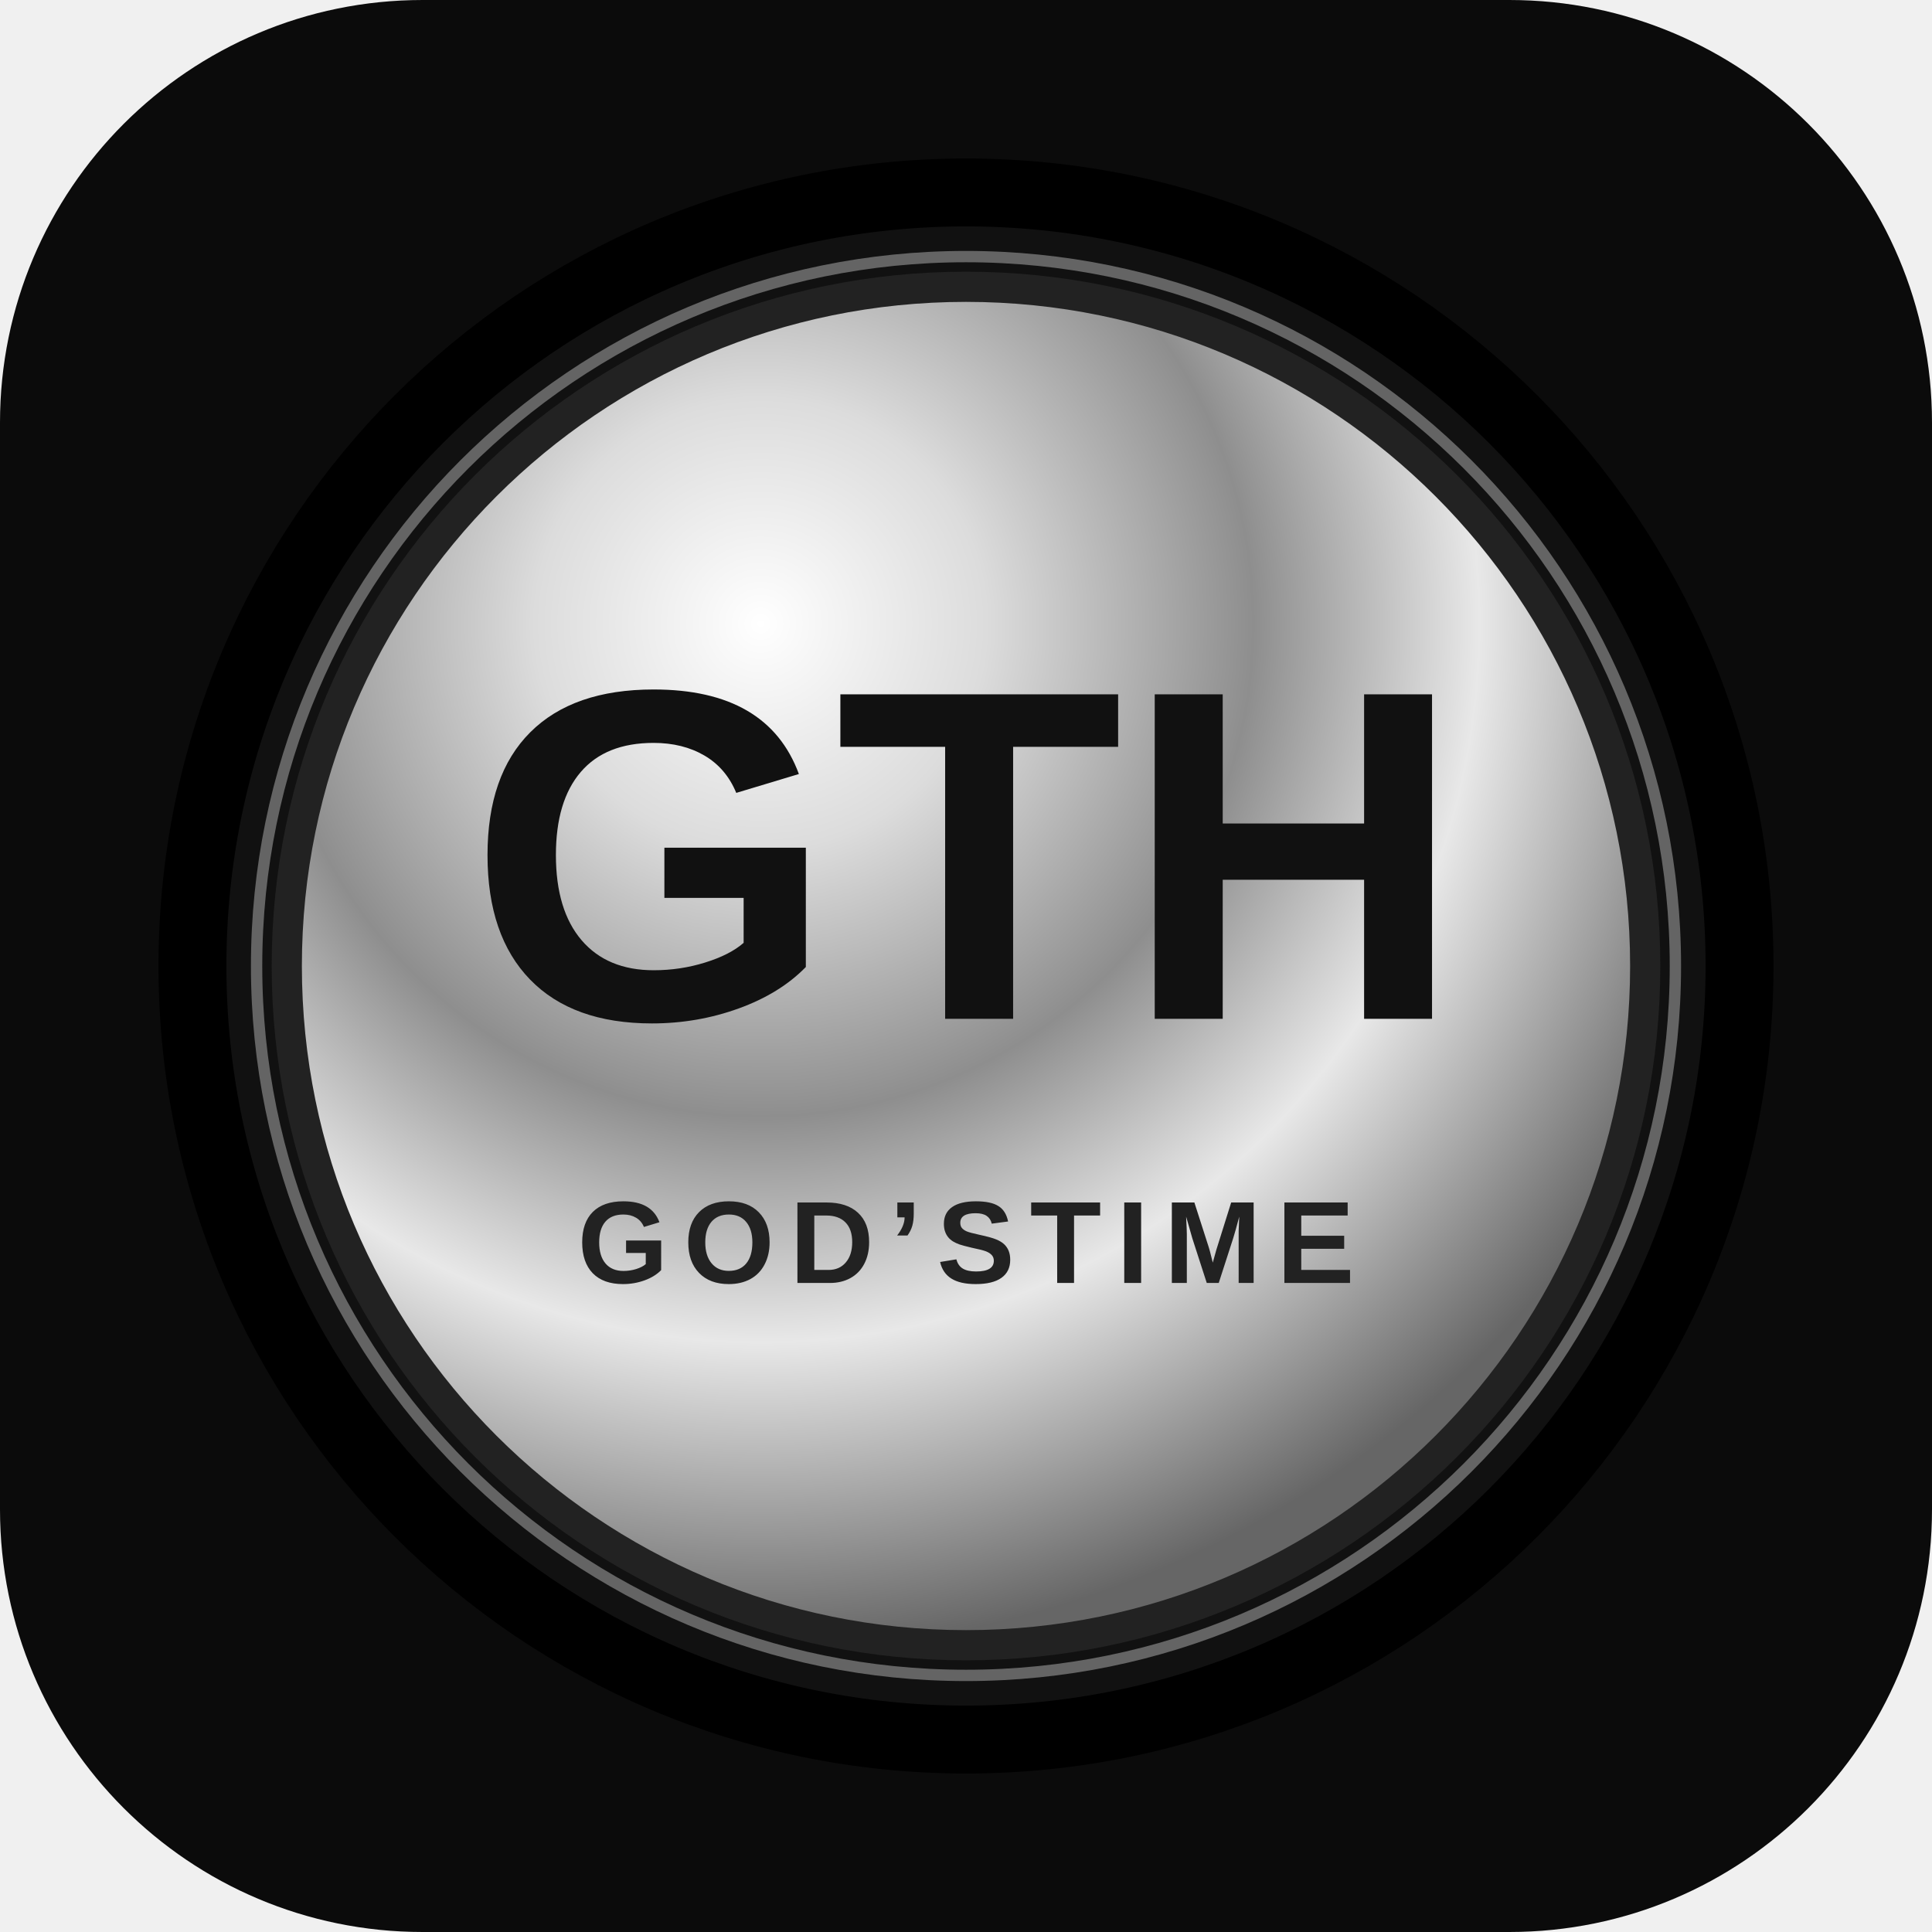
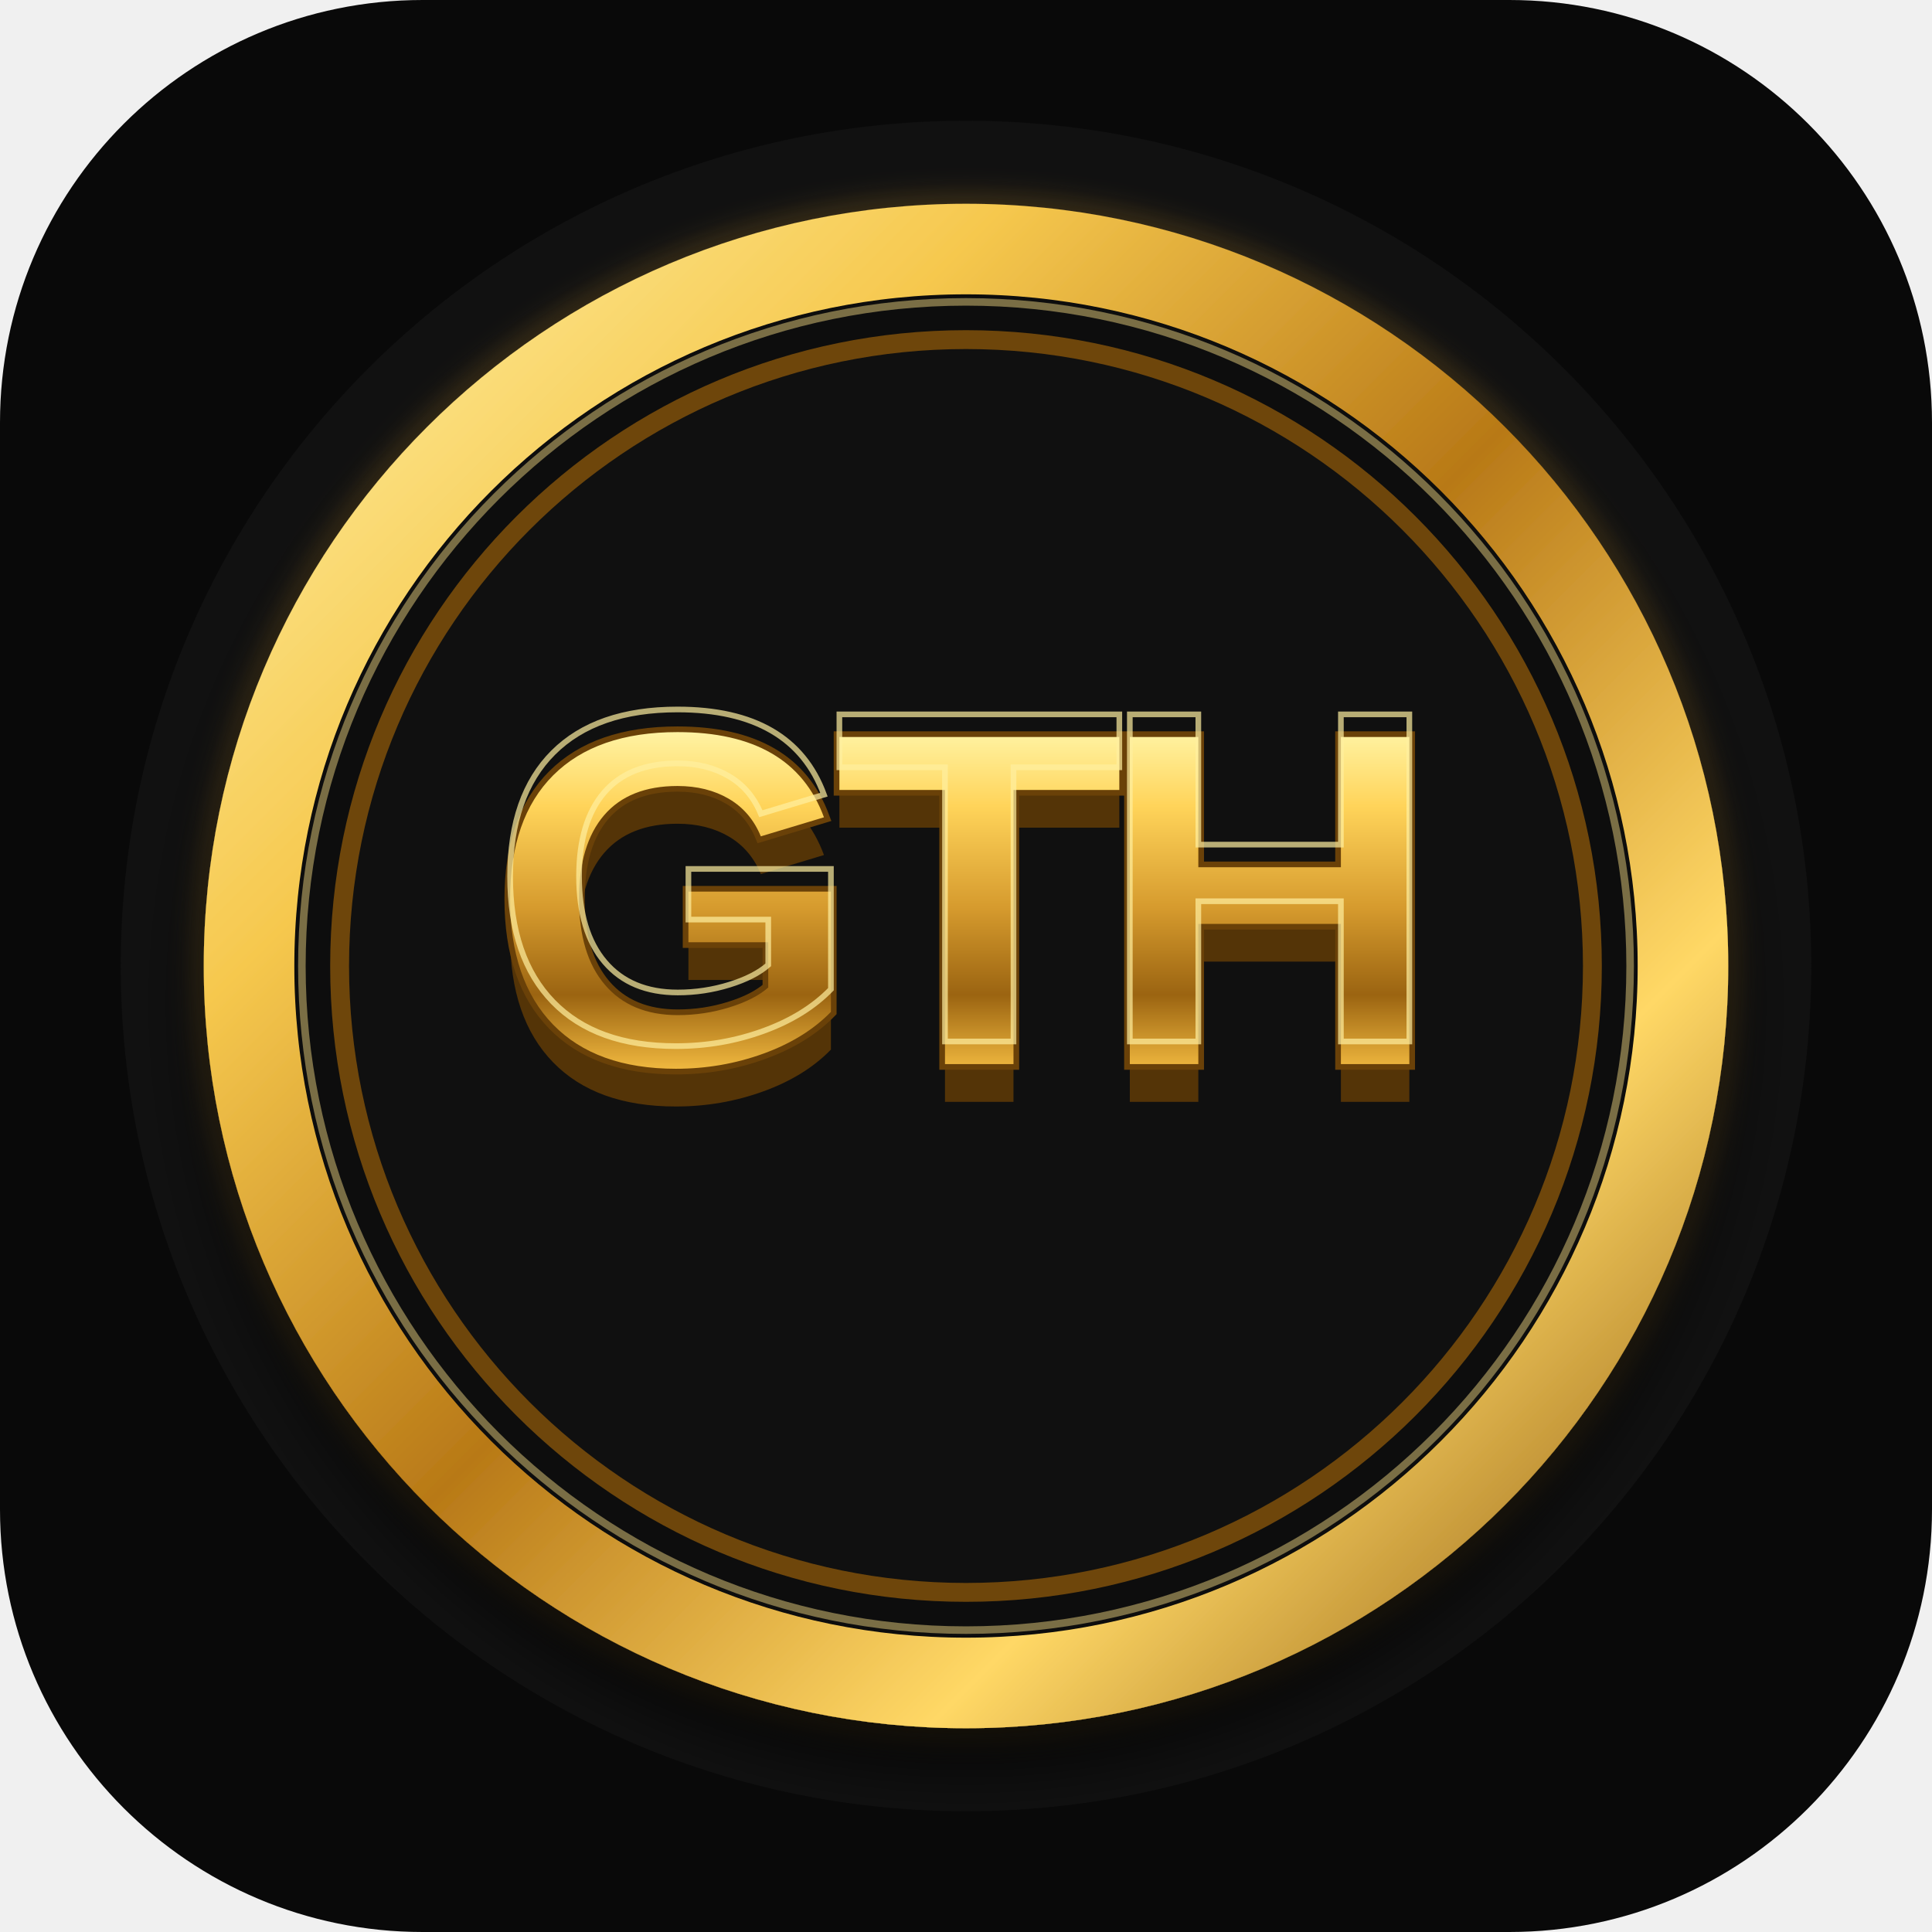
<svg xmlns="http://www.w3.org/2000/svg" viewBox="0 0 512 512">
  <defs>
-     <radialGradient id="metal" cx="35%" cy="25%" r="75%">
-       <stop offset="0%" stop-color="#ffffff" />
-       <stop offset="22%" stop-color="#dcdcdc" />
-       <stop offset="48%" stop-color="#8e8e8e" />
-       <stop offset="70%" stop-color="#e8e8e8" />
-       <stop offset="100%" stop-color="#666666" />
+     <radialGradient id="goldMetal" cx="35%" cy="20%" r="80%">
+       <stop offset="0%" stop-color="#FFF4B0" />
+       <stop offset="18%" stop-color="#FFD966" />
+       <stop offset="38%" stop-color="#D09A33" />
+       <stop offset="58%" stop-color="#8A5A12" />
+       <stop offset="72%" stop-color="#E6B84A" />
+       <stop offset="88%" stop-color="#A86F16" />
+       <stop offset="100%" stop-color="#5E3908" />
    </radialGradient>
+     <linearGradient id="goldEdge" x1="0%" y1="0%" x2="100%" y2="100%">
+       <stop offset="0%" stop-color="#FFF2A6" />
+       <stop offset="25%" stop-color="#F6C84E" />
+       <stop offset="50%" stop-color="#B87917" />
+       <stop offset="75%" stop-color="#FFD866" />
+       <stop offset="100%" stop-color="#8A560C" />
+     </linearGradient>
+     <linearGradient id="letterGold" x1="0%" y1="0%" x2="0%" y2="100%">
+       <stop offset="0%" stop-color="#FFF3A3" />
+       <stop offset="22%" stop-color="#FFD45A" />
+       <stop offset="52%" stop-color="#D69B2E" />
+       <stop offset="78%" stop-color="#9B6411" />
+       <stop offset="100%" stop-color="#F0B83F" />
+     </linearGradient>
+     <filter id="shadow" x="-30%" y="-30%" width="160%" height="160%">
+       <feDropShadow dx="0" dy="10" stdDeviation="9" flood-color="#000000" flood-opacity="0.75" />
+     </filter>
+     <filter id="softGlow" x="-30%" y="-30%" width="160%" height="160%">
+       <feGaussianBlur stdDeviation="3" />
+     </filter>
  </defs>
-   <rect width="512" height="512" rx="112" fill="#0b0b0b" />
-   <circle cx="256" cy="256" r="205" fill="#111111" stroke="#000000" stroke-width="18" />
-   <circle cx="256" cy="256" r="180" fill="url(#metal)" stroke="#222222" stroke-width="8" />
-   <text x="256" y="270" text-anchor="middle" font-family="Arial, Helvetica, sans-serif" font-size="125" font-weight="900" fill="#111111">GTH</text>
-   <text x="256" y="340" text-anchor="middle" font-family="Arial, Helvetica, sans-serif" font-size="31" font-weight="700" letter-spacing="4" fill="#222222">GOD’STIME</text>
-   <circle cx="256" cy="256" r="188" fill="none" stroke="#ffffff" stroke-opacity=".35" stroke-width="3" />
+   <rect width="512" height="512" rx="112" fill="#090909" />
+   <circle cx="256" cy="256" r="224" fill="#111111" />
+   <circle cx="256" cy="256" r="196" fill="none" stroke="#D09A33" stroke-width="18" opacity="0.22" filter="url(#softGlow)" />
+   <circle cx="256" cy="256" r="190" fill="#0B0B0B" stroke="url(#goldEdge)" stroke-width="24" filter="url(#shadow)" />
+   <circle cx="256" cy="256" r="166" fill="#101010" stroke="#6E460B" stroke-width="5" />
+   <text x="256" y="292" text-anchor="middle" font-family="Arial Black, Arial, Helvetica, sans-serif" font-size="126" font-weight="900" letter-spacing="-7" fill="#5B3706" opacity="0.9">
+     GTH
+   </text>
+   <text x="256" y="282" text-anchor="middle" font-family="Arial Black, Arial, Helvetica, sans-serif" font-size="126" font-weight="900" letter-spacing="-7" fill="url(#letterGold)" stroke="#6A4108" stroke-width="3" paint-order="stroke">
+     GTH
+   </text>
+   <text x="256" y="276" text-anchor="middle" font-family="Arial Black, Arial, Helvetica, sans-serif" font-size="126" font-weight="900" letter-spacing="-7" fill="none" stroke="#FFF0A0" stroke-width="1.5" opacity="0.7">
+     GTH
+   </text>
+   <circle cx="256" cy="256" r="176" fill="none" stroke="#FFE48A" stroke-width="2" opacity="0.45" />
</svg>
